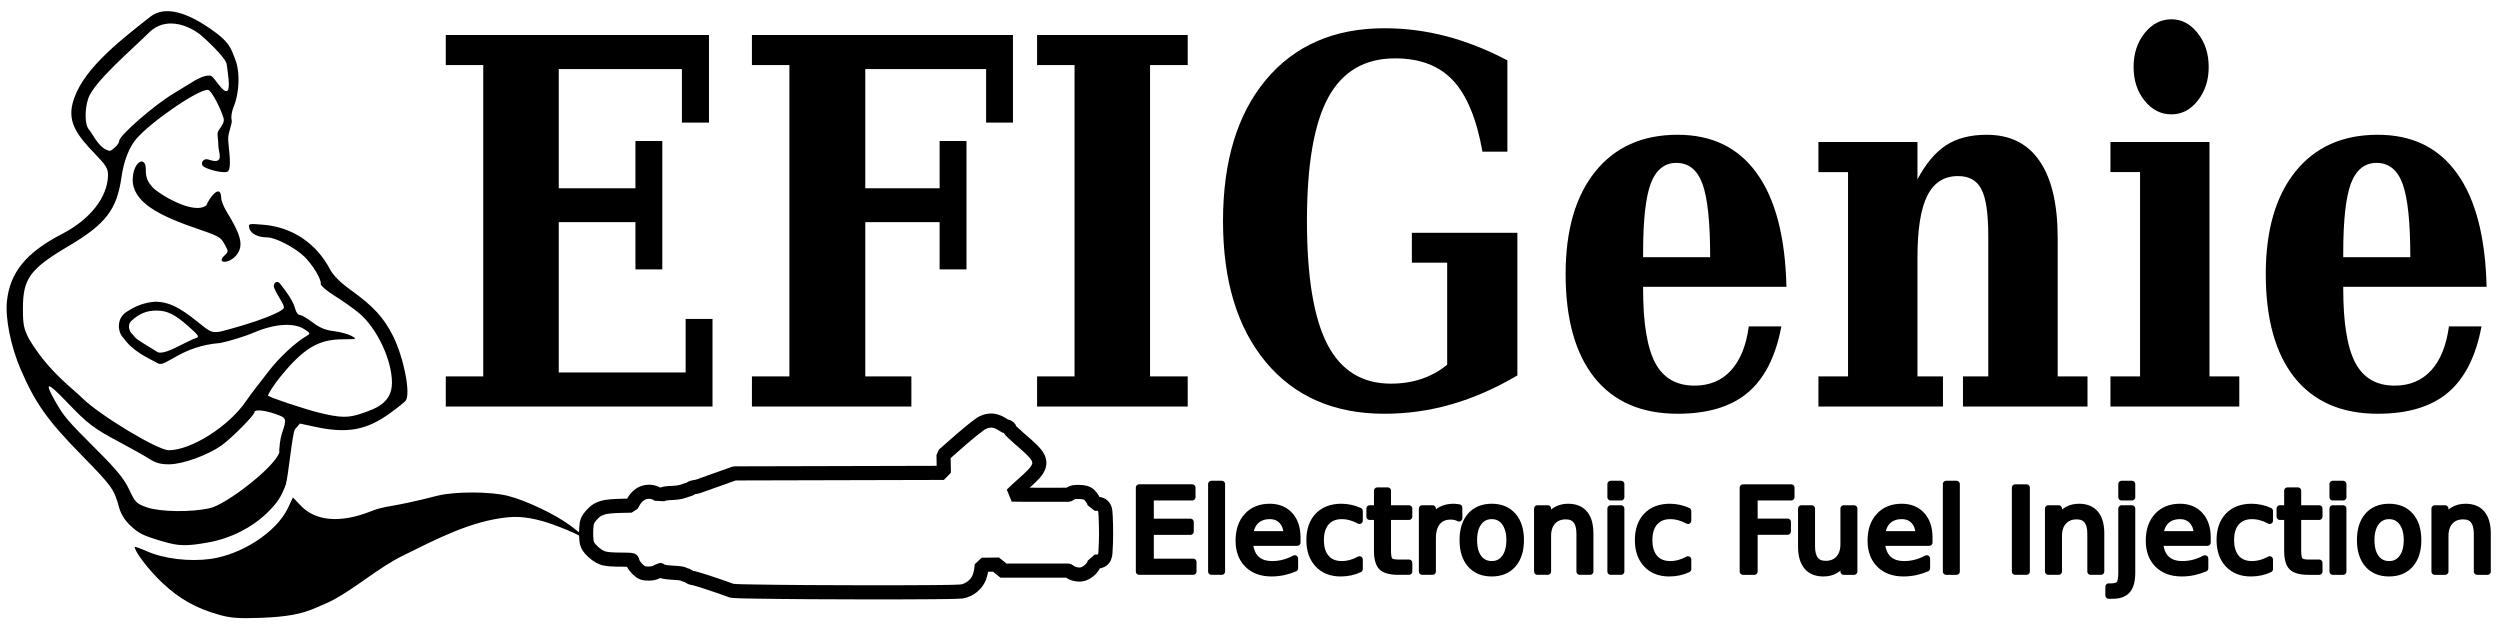
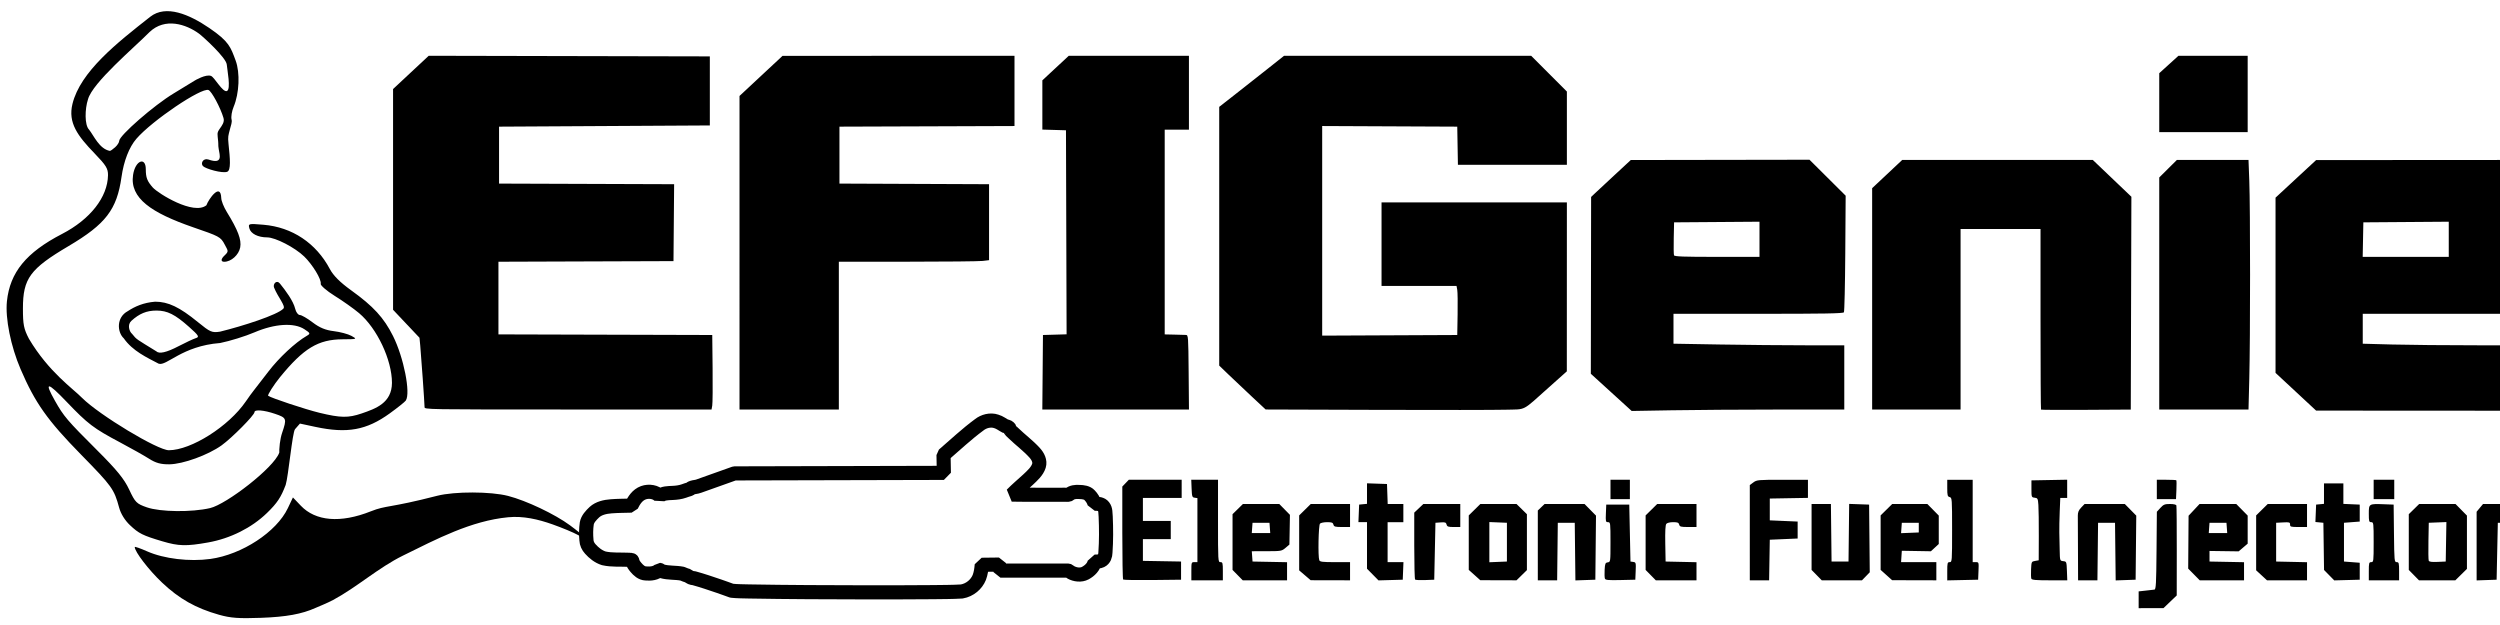
<svg xmlns="http://www.w3.org/2000/svg" version="1.1" id="svg574" width="1320" height="330" viewBox="0 0 1320 330" xml:space="preserve">
  <defs id="defs41" />
  <g id="g580">
    <g id="g3322" transform="matrix(1.065628,0,0,1.065628,-179.7186,-122.5771)">
      <path style="fill:#000000;stroke-width:1.099" d="m 277.161,419.628 c -11.52,-3.259 -19.721,-7.892 -28.227,-15.945 -6.585,-6.235 -13.525,-15.278 -13.525,-17.623 0,-0.312 2.783,0.663 6.184,2.167 8.291,3.666 20.935,5.18 31.304,3.748 15.671,-2.165 32.784,-13.385 38.374,-25.16 l 2.523,-5.313 3.933,4.122 c 7.234,7.583 19.511,8.794 34.697,2.741 7.728,-3.08 8.824,-1.497 32.918,-7.704 8.614,-2.181 26.417,-2.141 35.045,0.079 9.062,2.332 23.234,9.063 30.708,14.584 7.151,5.283 9.094,7.689 3.813,4.723 -2.039,-1.145 -7.638,-3.478 -12.442,-5.185 -7.26,-2.579 -14.598,-4.248 -21.989,-3.546 -18.407,1.748 -35.532,10.813 -52.12,18.981 -12.279,6.046 -22.614,15.517 -34.66,22.014 -2.813,1.517 -7.532,3.397 -8.74,3.939 -6.778,3.043 -14.504,4.449 -26.919,4.899 -11.114,0.403 -15.096,0.113 -20.876,-1.522 z m -28.018,-36.376 c -9.826,-2.926 -11.705,-3.862 -16.114,-8.033 -2.516,-2.379 -4.521,-5.624 -5.342,-8.64 -2.52,-9.262 -3.467,-10.579 -18.973,-26.398 -16.598,-16.932 -22.692,-25.554 -29.868,-42.261 -4.856,-11.305 -7.647,-25.186 -6.763,-33.637 1.496,-14.312 9.572,-24.171 27.314,-33.345 13.977,-7.227 22.595,-18.236 22.767,-29.081 0.052,-3.285 -0.951,-4.919 -6.615,-10.779 -8.474,-8.768 -13.283,-15.25 -10.992,-24.574 3.93,-15.998 22.046,-30.215 38.524,-43.161 7.794,-6.124 19.321,-1.217 29.304,5.588 9.831,6.701 10.551,9.47 13.027,16.115 2.238,6.007 1.796,16.234 -0.988,22.88 -0.91,2.171 -1.375,5.013 -1.034,6.316 0.351,1.343 -0.323,2.9 -0.792,4.766 -0.824,3.278 -1.113,3.62 -0.724,7.309 0.789,7.488 1.274,13.084 -0.644,13.82 -2.422,0.929 -10.805,-1.489 -12.033,-2.829 -1.278,-1.395 0.136,-4.085 2.736,-3.237 7.376,2.567 5.52,-2.284 5.108,-5.06 -0.385,-2.409 -0.104,-1.696 -0.3,-3.964 -0.321,-3.727 -0.751,-4.034 0.775,-6.212 1.164,-1.661 2.467,-3.325 1.877,-5.339 -1.492,-5.1 -5.869,-13.259 -7.434,-13.86 -3.512,-1.348 -27.941,15.155 -35.703,24.119 -3.609,4.167 -6.274,11.011 -7.411,19.028 -2.283,16.096 -7.798,23.284 -26.224,34.176 -19.11,11.297 -22.595,16.051 -22.609,30.848 -0.008,8.022 0.41,10.145 2.965,15.056 9.829,16.582 21.988,24.811 26.337,29.313 8.627,8.554 37.497,25.966 43.005,25.938 11.094,-0.057 29.66,-11.828 38.107,-24.16 1.449,-2.115 3.246,-4.587 3.994,-5.494 0.748,-0.906 3.989,-5.096 7.204,-9.311 5.245,-6.876 13.354,-14.434 18.996,-17.703 1.925,-1.115 1.849,-1.332 -1.153,-3.296 -5.124,-3.353 -14.663,-2.756 -24.726,1.547 -4.532,1.938 -12.196,4.319 -17.03,5.292 -18.997,1.459 -26.548,11.643 -30.462,10.233 -5.73,-3.024 -12.86,-6.235 -17.276,-12.564 -3.278,-3.047 -3.766,-10.383 1.983,-13.46 3.517,-2.312 7.735,-4.22 13.563,-4.687 6.48,0 12.08,2.672 21.172,10.099 6.105,4.987 6.968,5.36 10.979,4.748 11.181,-2.742 28.501,-8.292 31.405,-11.425 1.24,-1.256 -2.719,-5.639 -4.634,-10.426 -0.678,-1.694 1.219,-4.076 2.929,-1.959 2.777,3.439 6.609,8.559 7.564,12.533 0.399,1.662 1.421,3.022 2.269,3.022 0.849,0 3.704,1.65 6.345,3.666 3.439,2.625 6.415,3.857 10.481,4.338 3.123,0.37 7.057,1.42 8.741,2.333 2.99,1.621 2.884,1.662 -4.422,1.705 -12.056,0.071 -19.272,4.446 -30.971,18.778 -2.987,3.66 -6.3,8.863 -5.856,9.2 1.463,1.109 18.436,6.742 25.428,8.438 10.464,2.539 14.231,2.599 20.885,0.332 6.97,-2.4 14.946,-5.162 15.029,-15.147 0,-11.393 -7.383,-27.048 -16.303,-34.569 -2.621,-2.21 -8.06,-6.061 -12.086,-8.557 -4.026,-2.496 -7.068,-5.224 -6.912,-5.915 0.488,-2.165 -4.064,-9.584 -8.161,-13.563 -4.606,-4.473 -14.326,-9.495 -18.379,-9.495 -4.517,0 -8.124,-1.827 -8.814,-4.465 -0.624,-2.385 -0.477,-2.422 6.972,-1.798 14.237,1.194 26.091,9.097 32.903,21.938 1.728,3.258 5.09,6.618 10.543,10.54 11.045,7.944 16.214,13.581 20.75,22.63 5.308,10.589 8.822,28.335 6.338,32.005 -0.444,0.656 -4.02,3.516 -7.947,6.356 -11.512,8.325 -21.087,10.067 -36.81,6.695 l -7.691,-1.649 -2.429,2.778 c -1.336,1.528 -3.277,23.337 -4.66,27.712 -2.404,5.388 -2.524,-4.255 -3.135,-14.915 -0.192,-3.35 0.4,-8.054 1.372,-10.908 2.429,-7.128 2.287,-7.519 -3.43,-9.467 -5.572,-1.898 -10.242,-2.286 -10.242,-0.851 0,1.481 -11.182,12.77 -16.274,16.43 -6.685,4.805 -19.158,9.335 -25.904,9.408 -4.209,0.046 -6.717,-0.64 -10.011,-2.739 -2.417,-1.54 -8.845,-5.162 -14.283,-8.049 -13.296,-7.057 -16.077,-9.167 -26.64,-20.211 -9.568,-10.004 -11.207,-10.143 -5.759,-0.49 4.376,7.753 6.01,9.671 20.9,24.523 9.794,9.769 13.404,14.198 15.889,19.496 2.985,6.365 3.611,6.994 8.752,8.79 6.633,2.317 22.271,2.5 31.357,0.367 8.071,-1.895 31.547,-19.92 34.225,-27.404 1.382,-5.446 4.434,8.95 3.128,16.113 -2.235,5.868 -4.042,8.747 -9.238,13.768 -7.541,7.279 -17.998,12.573 -29.138,14.56 -10.772,1.922 -14.585,1.828 -22.6,-0.559 z m 8.044,-96.722 c 3.432,-1.789 7.229,-3.563 8.437,-3.942 1.947,-0.611 1.572,-1.247 -3.296,-5.581 -6.944,-6.183 -10.767,-8.1 -16.155,-8.1 -4.905,0 -8.51,1.528 -12.419,5.085 -2.13,1.937 -1.049,5.3 0.331,6.445 2.342,2.965 2.13,2.528 11.945,8.613 1.47,1.47 5.054,0.661 11.157,-2.52 z m -31.478,-98.55 c 1.105,-1 2.009,-2.418 2.009,-3.15 0,-2.621 17.256,-17.665 26.94,-23.486 5.427,-3.262 10.057,-6.089 10.29,-6.282 0.232,-0.193 5.848,-3.47 8.323,-2.386 1.71,0.749 5.735,8.243 7.793,7.459 2.129,-0.811 0.131,-10.714 -0.051,-13.111 -0.257,-3.395 -11.818,-13.906 -13.772,-15.334 -6.384,-4.668 -16.819,-8.111 -24.511,-0.762 -7.497,7.597 -28.222,25.028 -30.475,33.296 -1.573,4.766 -1.746,12.765 0.524,15.035 2.353,2.961 5.083,9.566 10.311,10.539 0.335,0 1.514,-0.818 2.619,-1.818 z m 54.235,53.595 c 2.258,-2.104 1.624,-2.324 0.065,-5.34 -2.036,-3.936 -2.864,-4.167 -15.713,-8.613 -20.561,-7.116 -31.456,-14.388 -29.712,-25.919 1.105,-7.308 6.282,-9.07 6.302,-2.878 0.014,4.23 0.651,5.903 3.476,9.121 2.757,3.019 20.219,13.877 26.56,8.79 1.085,-3.066 7.061,-11.462 7.356,-3.589 0.01,1.36 1.238,4.45 2.729,6.867 5.545,8.991 7.372,13.811 6.664,17.585 -0.701,3.736 -4.48,7.136 -7.931,7.136 -1.625,0 -1.862,-1.234 0.204,-3.16 z" id="path1154" clip-path="url(#clipPath3290)" />
      <path id="path3318" style="fill:none;stroke:#000000;stroke-width:7;stroke-linecap:butt;stroke-linejoin:bevel;stroke-dasharray:none;stroke-opacity:1" d="m 598.208,408.525 c -19.481,-0.046 -38.964,-0.087 -58.442,-0.441 -2.851,-0.092 -5.723,-0.044 -8.555,-0.361 -2.072,-0.713 -4.112,-1.528 -6.203,-2.215 -4.145,-1.401 -8.286,-2.831 -12.529,-3.994 -1.058,-0.051 -2.12,-0.44 -2.751,-1.177 -1.083,-0.207 -2.072,-0.669 -3.058,-1.067 -3.319,-0.642 -6.831,-0.268 -10.079,-1.214 -0.48,-0.074 -0.858,-0.665 -1.169,-0.695 -1.621,1.742 -4.406,2.029 -6.809,1.799 -2.13,-0.1 -3.649,-1.567 -4.833,-2.961 -0.845,-0.979 -1.622,-2.06 -1.823,-3.288 -0.135,-0.632 -1.013,-0.403 -1.533,-0.515 -4.2,-0.207 -8.494,0.198 -12.609,-0.726 -2.727,-0.866 -4.929,-2.682 -6.688,-4.649 -1.121,-1.235 -1.831,-2.739 -1.9,-4.32 -0.253,-2.765 -0.242,-5.563 0.161,-8.316 0.392,-2.206 2.101,-4.002 3.779,-5.596 2.151,-1.964 5.305,-2.678 8.312,-2.893 3.332,-0.266 6.682,-0.245 10.024,-0.35 1.24,-2.531 2.888,-5.255 5.954,-6.379 2.71,-0.977 6.207,-0.444 8.048,1.639 1.628,-1.478 4.176,-1.419 6.351,-1.538 1.937,-0.078 3.895,-0.325 5.703,-0.96 0.732,-0.279 1.757,-0.629 2.637,-0.861 0.553,-0.089 0.768,-0.682 1.351,-0.79 1.066,-0.36 2.255,-0.335 3.311,-0.754 5.906,-2.105 11.806,-4.224 17.719,-6.315 34.58,-0.089 69.159,-0.175 103.739,-0.262 -0.055,-2.963 -0.108,-5.926 -0.163,-8.889 5.848,-5.033 11.428,-10.323 17.718,-14.948 2.21,-1.746 5.494,-2.657 8.364,-1.688 1.788,0.504 3.157,1.668 4.749,2.478 0.798,-0.022 1.514,0.432 1.919,0.996 0.138,1.013 1.173,1.62 1.86,2.368 3.426,3.324 7.378,6.227 10.553,9.746 1.612,1.783 2.821,4.121 2.108,6.419 -0.858,2.759 -3.259,4.85 -5.415,6.896 -2.677,2.454 -5.483,4.806 -8.008,7.383 8.781,0.162 17.566,0.056 26.349,0.087 0.657,-0.067 1.443,0.138 2.014,-0.108 1.303,-1.204 3.298,-1.419 5.097,-1.274 1.827,0.042 3.877,0.287 5.086,1.626 1.155,1.208 2.057,2.637 2.421,4.186 1.588,-0.043 3.469,0.109 4.429,1.377 1.156,1.46 0.921,3.32 1.103,5 0.263,5.953 0.292,11.923 -0.134,17.871 -0.046,1.489 -0.502,3.219 -2.125,3.987 -0.976,0.471 -2.128,0.465 -3.213,0.472 -0.305,2.413 -2.316,4.436 -4.611,5.681 -2.184,1.177 -5.052,0.794 -7.139,-0.359 -0.49,-0.232 -0.861,-0.69 -1.327,-0.892 -11.207,0 -22.413,0 -33.62,0 -0.228,-0.991 -0.456,-1.981 -0.682,-2.972 -2.851,0.034 -5.701,0.067 -8.552,0.101 -0.168,2.113 -0.459,4.251 -1.22,6.27 -1.349,3.359 -4.623,6.269 -8.706,6.956 -4.792,0.299 -9.603,0.256 -14.404,0.331 -10.853,0.098 -21.707,0.101 -32.56,0.096 z" />
-       <g aria-label="EFIGenie" transform="scale(0.8877044,1.126501)" id="text13163" style="font-weight:bold;font-size:224.187px;font-family:'DejaVu Serif';-inkscape-font-specification:'DejaVu Serif Bold';stroke:#000000;stroke-width:0;stroke-linejoin:round">
-         <path d="m 438.806,280.925 v -13.245 h 20.908 V 130.737 H 438.806 V 117.491 h 146.904 v 38.532 h -15.106 v -23.535 h -68.745 v 52.434 h 42.801 v -20.799 h 14.997 v 56.485 h -14.997 v -20.799 h -42.801 v 66.118 h 70.825 v -23.535 h 14.997 v 38.532 z" id="path20503" />
-         <path d="m 609.683,280.925 v -13.245 h 20.908 V 130.737 H 609.683 V 117.491 h 145.7 v 38.532 h -14.997 v -23.535 h -67.431 v 52.434 h 41.488 v -20.799 h 14.997 v 56.485 h -14.997 v -20.799 h -41.488 v 67.869 h 25.725 v 13.245 z" id="path20505" />
-         <path d="m 768.847,280.925 v -13.245 h 20.908 V 130.737 H 768.847 V 117.491 h 84.07 v 13.245 h -21.018 v 136.942 h 21.018 v 13.245 z" id="path20507" />
-         <path d="m 1017.445,168.831 q -4.926,-21.674 -16.42,-31.307 -11.494,-9.742 -32.402,-9.742 -25.396,0 -37.328,17.296 -11.822,17.186 -11.822,54.295 0,36.781 11.384,54.186 11.384,17.296 35.467,17.296 9.195,0 17.077,-2.08 7.882,-2.08 14.34,-6.24 v -44.881 h -19.704 v -13.136 h 58.893 v 62.724 q -18.39,8.538 -36.781,12.698 -18.281,4.16 -37.437,4.16 -42.035,0 -66.118,-22.66 -23.973,-22.66 -23.973,-62.067 0,-39.517 23.973,-62.177 24.083,-22.66 66.118,-22.66 17.515,0 34.482,3.503 16.967,3.503 34.153,10.618 V 168.831 Z" id="path20509" />
-         <path d="m 1144.535,215.245 q 0,-22.988 -4.269,-32.183 -4.269,-9.305 -14.559,-9.305 -9.961,0 -14.34,9.086 -4.269,9.086 -4.269,30.432 v 1.97 z m 42.582,13.026 h -80.02 v 0.876 q 0,22.55 6.787,32.621 6.787,9.961 21.893,9.961 12.589,0 20.361,-6.677 7.772,-6.677 9.961,-19.376 h 18.172 q -4.707,19.813 -18.719,29.118 -14.012,9.305 -39.189,9.305 -30.213,0 -46.414,-15.873 -16.092,-15.982 -16.092,-45.538 0,-28.899 16.529,-45.1 16.529,-16.201 45.976,-16.201 28.899,0 44.334,17.077 15.435,16.967 16.42,49.807 z" id="path20511" />
-         <path d="m 1204.96,280.925 v -13.245 h 16.529 v -89.872 h -16.529 v -13.245 h 55.281 v 16.42 q 7.006,-10.399 15.982,-14.997 8.976,-4.598 22.66,-4.598 19.594,0 29.556,11.603 10.071,11.494 10.071,33.935 v 60.754 h 16.639 v 13.245 h -69.511 v -13.245 h 14.121 v -61.848 q 0,-14.778 -3.831,-20.47 -3.722,-5.802 -13.027,-5.802 -11.713,0 -17.186,8.648 -5.473,8.538 -5.473,27.257 v 52.215 h 14.231 v 13.245 z" id="path20513" />
-         <path d="m 1380.873,131.612 q 0,-8.867 6.13,-14.887 6.13,-6.13 14.997,-6.13 8.648,0 14.668,6.13 6.13,6.021 6.13,14.887 0,8.648 -6.13,14.778 -6.021,6.021 -14.668,6.021 -8.867,0 -14.997,-6.021 -6.13,-6.021 -6.13,-14.778 z m 42.363,136.067 h 16.639 v 13.245 h -71.919 v -13.245 h 16.529 v -89.872 h -16.529 v -13.245 h 55.281 z" id="path20515" />
-         <path d="m 1535.33,215.245 q 0,-22.988 -4.269,-32.183 -4.269,-9.305 -14.559,-9.305 -9.961,0 -14.34,9.086 -4.269,9.086 -4.269,30.432 v 1.97 z m 42.582,13.026 h -80.02 v 0.876 q 0,22.55 6.787,32.621 6.787,9.961 21.893,9.961 12.589,0 20.361,-6.677 7.772,-6.677 9.961,-19.376 h 18.171 q -4.707,19.813 -18.719,29.118 -14.012,9.305 -39.189,9.305 -30.213,0 -46.414,-15.873 -16.091,-15.982 -16.091,-45.538 0,-28.899 16.529,-45.1 16.529,-16.201 45.976,-16.201 28.899,0 44.334,17.077 15.435,16.967 16.42,49.807 z" id="path20517" />
-       </g>
+       <g aria-label="EFIGenie" transform="scale(0.8877044,1.126501)" id="text13163" style="font-weight:bold;font-size:224.187px;font-family:'DejaVu Serif';-inkscape-font-specification:'DejaVu Serif Bold';stroke:#000000;stroke-width:0;stroke-linejoin:round" />
    </g>
-     <path stroke="#000000" stroke-linejoin="round" stroke-width="3.505" d="m 601.471,257.462 h 28.009 v 5.044 h -22.016 v 13.113 h 21.095 v 5.044 h -21.095 v 16.052 h 22.549 v 5.043 h -28.543 z m 38.155,-1.869 h 5.46 v 46.166 h -5.46 z m 45.306,28.186 v 2.67 h -25.1 q 0.356,5.638 3.381,8.606 3.056,2.936 8.486,2.936 3.145,0 6.082,-0.772 2.967,-0.772 5.874,-2.314 v 5.162 q -2.938,1.246 -6.023,1.898 -3.086,0.653 -6.26,0.653 -7.951,0 -12.61,-4.628 -4.628,-4.628 -4.628,-12.521 0,-8.158 4.391,-12.935 4.421,-4.806 11.898,-4.806 6.705,0 10.593,4.332 3.916,4.302 3.916,11.719 z m -5.46,-1.602 q -0.059,-4.481 -2.522,-7.15 -2.433,-2.671 -6.468,-2.671 -4.57,0 -7.329,2.582 -2.728,2.581 -3.144,7.269 z m 38.333,-12.372 v 5.103 q -2.315,-1.276 -4.659,-1.899 -2.314,-0.652 -4.688,-0.652 -5.311,0 -8.247,3.383 -2.938,3.352 -2.938,9.435 0,6.082 2.938,9.464 2.936,3.353 8.247,3.353 2.374,0 4.688,-0.623 2.344,-0.653 4.659,-1.928 v 5.043 q -2.285,1.069 -4.748,1.603 -2.433,0.534 -5.191,0.534 -7.507,0 -11.927,-4.718 -4.421,-4.716 -4.421,-12.727 0,-8.129 4.45,-12.788 4.48,-4.658 12.254,-4.658 2.522,0 4.925,0.534 2.404,0.503 4.659,1.543 z m 14.893,-10.711 v 9.435 h 11.245 v 4.243 h -11.245 v 18.039 q 0,4.064 1.098,5.222 1.128,1.157 4.539,1.157 h 5.608 v 4.569 h -5.608 q -6.32,0 -8.723,-2.344 -2.404,-2.373 -2.404,-8.603 v -18.039 h -4.004 v -4.243 h 4.004 v -9.435 z m 37.68,14.538 q -0.919,-0.535 -2.017,-0.773 -1.068,-0.266 -2.373,-0.266 -4.628,0 -7.121,3.025 -2.462,2.997 -2.462,8.634 v 17.505 h -5.489 v -33.228 h 5.489 v 5.161 q 1.721,-3.025 4.481,-4.48 2.758,-1.483 6.704,-1.483 0.564,0 1.247,0.089 0.683,0.059 1.513,0.207 z m 17.267,-1.276 q -4.391,0 -6.943,3.442 -2.55,3.412 -2.55,9.375 0,5.963 2.521,9.405 2.552,3.412 6.972,3.412 4.361,0 6.914,-3.442 2.551,-3.441 2.551,-9.375 0,-5.905 -2.552,-9.346 -2.551,-3.472 -6.913,-3.472 z m 0,-4.628 q 7.121,0 11.186,4.628 4.064,4.628 4.064,12.817 0,8.158 -4.064,12.817 -4.065,4.628 -11.186,4.628 -7.15,0 -11.214,-4.628 -4.035,-4.659 -4.035,-12.817 0,-8.189 4.035,-12.817 4.064,-4.628 11.214,-4.628 z m 51.922,13.974 v 20.056 h -5.46 v -19.878 q 0,-4.717 -1.838,-7.06 -1.841,-2.345 -5.519,-2.345 -4.421,0 -6.972,2.819 -2.551,2.819 -2.552,7.684 v 18.78 h -5.488 v -33.228 h 5.489 v 5.161 q 1.958,-2.997 4.598,-4.48 2.671,-1.483 6.142,-1.483 5.725,0 8.664,3.559 2.936,3.531 2.936,10.415 z m 10.889,-13.173 h 5.458 v 33.23 h -5.458 z m 0,-12.935 h 5.458 v 6.913 h -5.458 z m 40.794,14.212 v 5.103 q -2.314,-1.276 -4.658,-1.899 -2.314,-0.652 -4.688,-0.652 -5.311,0 -8.247,3.383 -2.938,3.352 -2.938,9.435 0,6.082 2.938,9.464 2.936,3.353 8.247,3.353 2.374,0 4.688,-0.623 2.344,-0.653 4.659,-1.928 v 5.043 q -2.285,1.069 -4.748,1.603 -2.433,0.534 -5.191,0.534 -7.507,0 -11.927,-4.718 -4.421,-4.716 -4.421,-12.727 0,-8.129 4.45,-12.788 4.48,-4.658 12.254,-4.658 2.522,0 4.925,0.534 2.404,0.503 4.659,1.543 z m 29.047,-12.343 h 25.456 v 5.044 h -19.464 v 13.055 h 17.565 v 5.044 h -17.565 v 21.154 h -5.991 z m 30.826,31.183 v -20.115 h 5.46 v 19.907 q 0,4.718 1.838,7.092 1.841,2.344 5.519,2.344 4.421,0 6.972,-2.819 2.582,-2.818 2.582,-7.684 v -18.839 h 5.458 v 33.228 h -5.458 v -5.103 q -1.988,3.025 -4.628,4.509 -2.611,1.454 -6.082,1.454 -5.725,0 -8.693,-3.559 -2.967,-3.562 -2.967,-10.415 z m 13.737,-20.917 z m 53.76,16.051 v 2.67 h -25.1 q 0.356,5.638 3.384,8.606 3.056,2.936 8.484,2.936 3.146,0 6.082,-0.772 2.967,-0.772 5.875,-2.314 v 5.162 q -2.939,1.246 -6.023,1.898 -3.086,0.653 -6.26,0.653 -7.951,0 -12.61,-4.628 -4.628,-4.628 -4.628,-12.521 0,-8.158 4.391,-12.935 4.421,-4.806 11.898,-4.806 6.705,0 10.591,4.332 3.916,4.302 3.916,11.719 z m -5.46,-1.602 q -0.058,-4.481 -2.521,-7.15 -2.433,-2.671 -6.469,-2.671 -4.569,0 -7.328,2.582 -2.728,2.581 -3.145,7.269 z m 14.42,-26.584 h 5.46 v 46.166 h -5.46 z m 36.434,1.869 h 5.992 v 44.296 h -5.992 z m 45.304,24.24 v 20.056 h -5.458 v -19.878 q 0,-4.717 -1.839,-7.06 -1.841,-2.345 -5.519,-2.345 -4.42,0 -6.972,2.819 -2.551,2.818 -2.551,7.684 v 18.78 h -5.489 v -33.228 h 5.489 v 5.161 q 1.959,-2.997 4.599,-4.48 2.67,-1.483 6.141,-1.483 5.725,0 8.664,3.559 2.936,3.531 2.936,10.415 z m 10.889,-13.173 h 5.46 v 33.823 q 0,6.349 -2.433,9.197 -2.404,2.849 -7.774,2.849 h -2.076 v -4.628 h 1.454 q 3.114,0 4.242,-1.454 1.127,-1.424 1.127,-5.963 z m 0,-12.935 h 5.46 v 6.913 h -5.46 z m 45.306,28.186 v 2.67 h -25.1 q 0.356,5.638 3.383,8.606 3.056,2.936 8.485,2.936 3.145,0 6.082,-0.772 2.967,-0.772 5.874,-2.314 v 5.162 q -2.938,1.246 -6.023,1.898 -3.085,0.653 -6.261,0.653 -7.951,0 -12.61,-4.628 -4.628,-4.628 -4.628,-12.521 0,-8.158 4.391,-12.935 4.421,-4.806 11.898,-4.806 6.705,0 10.592,4.332 3.917,4.302 3.917,11.719 z m -5.46,-1.602 q -0.059,-4.481 -2.522,-7.15 -2.433,-2.671 -6.468,-2.671 -4.569,0 -7.33,2.582 -2.728,2.581 -3.144,7.269 z m 38.333,-12.372 v 5.103 q -2.315,-1.276 -4.659,-1.899 -2.313,-0.652 -4.688,-0.652 -5.31,0 -8.247,3.383 -2.938,3.352 -2.938,9.435 0,6.082 2.938,9.464 2.938,3.353 8.247,3.353 2.375,0 4.688,-0.623 2.344,-0.653 4.659,-1.928 v 5.043 q -2.285,1.069 -4.748,1.603 -2.433,0.534 -5.191,0.534 -7.506,0 -11.927,-4.718 -4.421,-4.716 -4.421,-12.727 0,-8.129 4.45,-12.788 4.481,-4.658 12.254,-4.658 2.522,0 4.925,0.534 2.404,0.503 4.659,1.543 z m 14.893,-10.711 v 9.435 h 11.245 v 4.243 h -11.245 v 18.039 q 0,4.064 1.098,5.222 1.128,1.157 4.539,1.157 h 5.608 v 4.569 h -5.608 q -6.319,0 -8.723,-2.344 -2.403,-2.373 -2.403,-8.603 v -18.039 h -4.007 v -4.243 h 4.005 v -9.435 z m 18.425,9.435 h 5.458 v 33.23 h -5.458 z m 0,-12.935 h 5.458 v 6.913 h -5.458 z m 29.758,16.763 q -4.391,0 -6.943,3.442 -2.551,3.412 -2.551,9.375 0,5.963 2.522,9.405 2.552,3.412 6.972,3.412 4.361,0 6.913,-3.442 2.552,-3.441 2.552,-9.375 0,-5.905 -2.552,-9.346 -2.551,-3.472 -6.913,-3.472 z m 0,-4.628 q 7.121,0 11.185,4.628 4.064,4.628 4.065,12.817 0,8.158 -4.065,12.817 -4.064,4.628 -11.185,4.628 -7.15,0 -11.215,-4.628 -4.035,-4.659 -4.035,-12.817 0,-8.189 4.035,-12.817 4.065,-4.628 11.215,-4.628 z m 51.921,13.974 v 20.056 h -5.458 v -19.878 q 0,-4.717 -1.839,-7.06 -1.839,-2.345 -5.519,-2.345 -4.42,0 -6.972,2.819 -2.551,2.818 -2.551,7.684 v 18.78 h -5.489 v -33.228 h 5.489 v 5.161 q 1.959,-2.997 4.599,-4.48 2.67,-1.483 6.141,-1.483 5.727,0 8.664,3.559 2.937,3.531 2.937,10.415 z" aria-label="Electronic Fuel Injection" font-family="'DejaVu Sans'" font-size="51.897px" style="-inkscape-font-specification:'DejaVu Sans'" id="path6728" />
+     <path style="fill:#000000;stroke-width:0.64" d="m 1129.207,316.683 v -4.431 l 3.678,-0.405 c 2.023,-0.223 4.11,-0.463 4.637,-0.534 0.826,-0.111 0.983,-2.975 1.128,-20.615 l 0.169,-20.486 1.874,-2.052 c 1.626,-1.781 2.293,-2.052 5.04,-2.052 1.983,0 3.252,0.299 3.397,0.8 0.127,0.44 0.22,11.305 0.207,24.145 l -0.024,23.346 -3.497,3.344 -3.497,3.344 -6.556,0.014 -6.556,0.014 z M 593.016,305.988 c -0.241,-0.241 -0.438,-11.383 -0.438,-24.761 V 256.904 l 1.719,-1.794 1.719,-1.794 h 13.952 13.952 v 4.797 4.797 h -10.234 -10.234 v 6.076 6.076 h 7.355 7.355 v 4.797 4.797 h -7.355 -7.355 v 5.74 5.74 l 10.074,0.176 10.074,0.176 v 4.797 4.797 l -15.073,0.171 c -8.29,0.094 -15.27,-0.026 -15.51,-0.267 z m 36.02,-4.382 c 0,-4.69 0.036,-4.797 1.599,-4.797 h 1.599 v -16.905 -16.905 l -1.439,-0.204 c -1.321,-0.188 -1.455,-0.586 -1.627,-4.842 l -0.188,-4.637 h 7.064 7.064 v 21.747 c 0,21.32 0.025,21.747 1.279,21.747 1.165,0 1.279,0.426 1.279,4.797 v 4.797 h -8.315 -8.315 z m 24.438,2.055 -2.692,-2.743 v -14.713 -14.713 l 2.743,-2.692 2.742,-2.692 h 9.597 9.597 l 2.812,2.865 2.812,2.865 -0.139,7.849 -0.139,7.849 -2.059,1.742 c -1.995,1.687 -2.305,1.742 -9.931,1.759 l -7.872,0.017 0.197,2.718 0.197,2.718 9.114,0.177 9.114,0.177 v 4.779 4.779 h -11.7 -11.7 z m 17.013,-24.92 -0.197,-2.718 h -4.477 -4.477 l -0.197,2.718 -0.197,2.718 h 4.871 4.871 z m 18.512,25.016 -3.038,-2.603 v -14.509 -14.509 l 3.06,-3.014 3.06,-3.014 h 10.372 10.372 v 6.076 6.076 h -4.217 c -3.679,0 -4.26,-0.163 -4.552,-1.279 -0.274,-1.05 -0.872,-1.279 -3.33,-1.279 -1.648,0 -3.341,0.345 -3.763,0.768 -0.808,0.808 -1.133,17.363 -0.379,19.328 0.325,0.847 1.677,1.012 8.315,1.012 h 7.927 v 4.797 4.797 l -10.394,-0.022 -10.394,-0.022 -3.038,-2.603 z m 35.814,-0.392 -3.034,-3.081 V 287.993 275.702 h -2.267 -2.267 l 0.188,-4.637 0.188,-4.637 2.079,-0.2 2.079,-0.2 v -5.422 -5.422 l 5.277,0.186 5.277,0.186 0.186,5.277 0.186,5.277 h 4.132 4.132 v 4.797 4.797 h -4.157 -4.157 v 10.553 10.553 h 4.185 4.185 l -0.188,4.637 -0.188,4.637 -6.4,0.181 -6.4,0.181 z m 22.361,2.638 c -0.248,-0.248 -0.451,-8.3 -0.451,-17.893 v -17.442 l 2.399,-2.273 2.399,-2.273 9.754,-0.005 9.754,-0.005 v 6.076 6.076 h -3.443 c -2.939,0 -3.494,-0.193 -3.788,-1.318 -0.292,-1.118 -0.766,-1.288 -3.113,-1.119 l -2.768,0.2 -0.32,15.031 -0.32,15.031 -4.826,0.184 c -2.654,0.101 -5.029,-0.018 -5.277,-0.267 z m 31.369,-2.38 -3.038,-2.724 v -14.381 -14.381 l 3.06,-3.014 3.06,-3.014 h 9.548 9.548 l 2.743,2.692 2.743,2.692 v 14.764 14.764 l -2.743,2.692 -2.743,2.692 -9.57,-0.029 -9.57,-0.029 z m 17.109,-17.366 v -10.234 l -4.637,-0.188 -4.637,-0.188 v 10.61 10.61 l 4.637,-0.188 4.637,-0.188 z m 16.31,1.719 v -18.429 l 1.794,-1.719 1.794,-1.719 h 10.543 10.543 l 3.025,3.071 3.025,3.071 -0.171,16.917 -0.171,16.917 -5.265,0.186 -5.265,0.186 -0.172,-15.216 -0.172,-15.216 h -4.477 -4.477 l -0.171,15.191 -0.171,15.191 h -5.105 -5.105 z m 35.432,17.528 c -0.198,-0.517 -0.265,-2.613 -0.147,-4.657 0.189,-3.291 0.378,-3.74 1.652,-3.921 1.426,-0.202 1.439,-0.302 1.439,-10.713 0,-10.158 -0.043,-10.509 -1.307,-10.509 -1.214,0 -1.294,-0.332 -1.119,-4.637 l 0.188,-4.637 h 6.076 6.076 l 0.32,15.031 0.32,15.031 1.466,0.208 c 1.394,0.198 1.457,0.435 1.279,4.797 l -0.187,4.589 -7.848,0.18 c -6.431,0.147 -7.913,0.011 -8.208,-0.761 z m 24.184,-1.842 -2.692,-2.743 v -14.391 -14.391 l 3.06,-3.014 3.06,-3.014 h 10.372 10.372 v 6.076 6.076 h -4.403 c -3.865,0 -4.443,-0.156 -4.737,-1.279 -0.272,-1.039 -0.872,-1.279 -3.194,-1.279 -1.657,0 -3.169,0.373 -3.595,0.886 -0.5,0.603 -0.679,3.927 -0.558,10.394 l 0.177,9.507 8.155,0.179 8.155,0.179 v 4.778 4.778 h -10.74 -10.74 z m 52.314,-22.402 v -25.144 l 1.893,-1.399 c 1.806,-1.335 2.511,-1.399 15.351,-1.399 h 13.458 v 4.781 4.781 l -10.074,0.176 -10.074,0.176 v 5.756 5.756 l 7.355,0.32 7.355,0.32 v 4.477 4.477 l -7.355,0.32 -7.355,0.32 -0.175,10.713 -0.175,10.713 h -5.101 -5.101 z m 35.311,22.402 -2.692,-2.743 v -17.405 -17.405 h 5.105 5.105 l 0.171,15.191 0.171,15.191 h 4.477 4.477 l 0.172,-15.216 0.172,-15.216 5.265,0.186 5.265,0.186 0.17,17.868 0.17,17.868 -2.055,2.12 -2.055,2.12 h -10.615 -10.615 z m 36.804,-0.039 -3.038,-2.724 V 286.517 272.137 l 3.06,-3.014 3.06,-3.014 h 9.276 9.276 l 3.014,3.06 3.014,3.06 v 7.502 7.502 l -2.079,1.92 -2.079,1.92 -7.675,-0.133 -7.675,-0.133 -0.195,3.001 -0.195,3.001 h 9.309 9.309 v 4.797 4.797 l -11.673,-0.029 -11.673,-0.029 -3.038,-2.724 z m 17.109,-25.041 v -2.558 h -4.477 -4.477 l -0.198,2.747 -0.198,2.747 4.675,-0.189 4.675,-0.189 z m 15.031,23.045 c 0,-4.39 0.113,-4.816 1.279,-4.816 1.247,0 1.279,-0.426 1.279,-17.009 0,-16.472 -0.04,-17.02 -1.279,-17.344 -1.123,-0.294 -1.279,-0.872 -1.279,-4.737 v -4.403 h 6.716 6.716 v 21.747 21.747 h 1.627 c 1.611,0 1.625,0.047 1.439,4.637 l -0.188,4.637 -8.155,0.179 -8.155,0.179 z m 44.4,3.911 c -0.183,-0.477 -0.246,-2.706 -0.14,-4.953 0.188,-3.985 0.24,-4.094 2.112,-4.417 l 1.919,-0.331 0.048,-12.785 c 0.026,-7.032 -0.071,-14.423 -0.217,-16.426 -0.246,-3.388 -0.383,-3.654 -1.967,-3.838 -1.662,-0.192 -1.702,-0.302 -1.702,-4.674 v -4.477 l 9.434,-0.177 9.434,-0.177 v 4.814 4.814 h -1.821 -1.821 l -0.294,7.196 c -0.162,3.958 -0.256,8.922 -0.21,11.033 0.046,2.111 0.135,6.337 0.197,9.392 0.112,5.552 0.113,5.554 1.871,5.756 1.731,0.199 1.762,0.28 1.946,5.159 l 0.187,4.957 h -9.321 c -7.253,0 -9.395,-0.192 -9.654,-0.867 z m 24.621,-14.963 c -0.032,-8.707 -0.066,-16.929 -0.078,-18.272 -0.016,-1.823 0.434,-2.917 1.776,-4.317 l 1.797,-1.876 h 10.618 10.618 l 3.025,3.071 3.025,3.071 -0.171,16.917 -0.171,16.917 -5.265,0.186 -5.265,0.186 -0.172,-15.216 -0.172,-15.216 h -4.477 -4.477 l -0.172,15.191 -0.171,15.191 h -5.105 -5.105 l -0.057,-15.83 z m 61.244,12.739 -3.045,-3.092 0.1,-13.959 0.1,-13.959 2.897,-3.097 2.897,-3.097 h 9.691 9.691 l 3.014,3.06 3.014,3.06 v 7.412 7.412 l -2.378,2.031 -2.378,2.031 -7.696,-0.106 -7.696,-0.106 v 2.793 2.793 l 9.114,0.177 9.114,0.177 v 4.779 4.779 h -11.697 -11.697 z m 17.361,-24.571 -0.197,-2.718 h -4.477 -4.477 l -0.197,2.718 -0.197,2.718 h 4.871 4.871 z m 18.338,25.023 -2.864,-2.64 v -14.494 -14.494 l 3.06,-3.014 3.06,-3.014 h 10.372 10.372 v 6.076 6.076 h -4.477 c -4.087,0 -4.477,-0.114 -4.477,-1.311 0,-1.192 -0.334,-1.294 -3.678,-1.119 l -3.678,0.192 v 10.234 10.234 l 8.155,0.179 8.155,0.179 v 4.778 4.778 h -10.568 -10.568 z m 35.68,-0.068 -2.697,-2.748 -0.174,-12.463 -0.174,-12.463 -2.106,-0.202 -2.106,-0.202 0.187,-4.595 0.187,-4.595 2.079,-0.2 2.079,-0.2 v -5.396 -5.396 h 5.117 5.117 v 5.407 5.407 l 4.317,0.189 4.317,0.189 v 4.477 4.477 l -4.157,0.32 -4.157,0.32 v 10.234 10.234 l 4.157,0.32 4.157,0.32 v 4.477 4.477 l -6.723,0.18 -6.723,0.18 z m 20.94,-2.089 c 0,-4.371 0.114,-4.797 1.279,-4.797 1.228,0 1.279,-0.426 1.279,-10.553 0,-10.127 -0.052,-10.553 -1.279,-10.553 -1.157,0 -1.279,-0.426 -1.279,-4.465 0,-5.286 0.015,-5.295 7.997,-4.999 l 5.114,0.19 0.172,15.191 c 0.165,14.66 0.216,15.191 1.439,15.191 1.151,0 1.268,0.441 1.268,4.797 v 4.797 h -7.995 -7.995 z m 23.799,2.054 -2.692,-2.743 v -14.713 -14.713 l 2.743,-2.692 2.743,-2.692 h 9.594 9.594 l 3.014,3.06 3.014,3.06 v 14.073 14.073 l -3.06,3.014 -3.06,3.014 h -9.599 -9.599 z m 16.992,-17.593 0.176,-10.422 -4.653,0.188 -4.653,0.188 -0.178,9.566 c -0.098,5.261 -0.029,9.952 0.151,10.423 0.24,0.627 1.491,0.806 4.655,0.668 l 4.326,-0.189 z m 16.134,2.256 v -18.131 l 1.692,-2.042 1.692,-2.042 h 10.645 10.645 l 3.014,3.06 3.014,3.06 v 17.087 17.087 h -5.105 -5.105 l -0.171,-15.191 -0.172,-15.191 h -4.477 -4.477 l -0.32,15.031 -0.32,15.031 -5.277,0.186 -5.277,0.186 z M 850.339,258.433 v -5.117 h 5.117 5.117 v 5.117 5.117 h -5.117 -5.117 z m 288.462,0 v -5.117 h 5.01 c 2.756,0 5.13,0.119 5.277,0.264 0.147,0.145 0.172,2.448 0.057,5.117 l -0.21,4.853 h -5.066 -5.066 v -5.117 z m 114.489,0 v -5.117 h 5.437 5.437 v 5.117 5.117 h -5.437 -5.437 z m -526.446,-42.028 -58.575,-0.193 -7.304,-6.811 c -4.017,-3.746 -9.535,-8.961 -12.261,-11.588 l -4.957,-4.777 V 124.73 56.424 l 8.155,-6.378 c 4.485,-3.508 12.184,-9.572 17.109,-13.476 l 8.954,-7.099 65.248,-0.008 65.248,-0.008 9.426,9.442 9.426,9.442 V 67.678 87.019 h -28.766 -28.766 l -0.176,-10.074 -0.176,-10.074 -35.658,-0.165 -35.658,-0.165 v 55.337 55.337 l 35.658,-0.165 35.658,-0.165 0.188,-10.873 c 0.104,-5.98 0.018,-11.809 -0.189,-12.952 l -0.377,-2.079 h -19.799 -19.799 v -22.066 -22.066 h 48.93 48.93 l -0.015,44.612 -0.015,44.612 -9.318,8.315 c -14.694,13.112 -11.842,11.628 -22.953,11.942 -5.277,0.149 -35.953,0.184 -68.169,0.077 z m 123.902,-9.232 -10.786,-9.822 0.074,-46.68 0.073,-46.68 1.758,-1.675 c 0.967,-0.921 5.68,-5.308 10.473,-9.749 l 8.716,-8.074 47.18,-0.078 47.18,-0.078 9.547,9.496 9.547,9.496 -0.203,30.381 c -0.112,16.71 -0.436,30.741 -0.721,31.181 -0.406,0.627 -10.167,0.799 -45.252,0.799 H 883.599 v 7.891 7.891 l 24.465,0.423 c 13.456,0.233 33.747,0.423 45.092,0.424 l 20.627,9.1e-4 v 16.95 16.95 l -35.018,0.02 c -19.26,0.011 -44.517,0.186 -56.125,0.388 l -21.107,0.368 -10.786,-9.822 z m 78.264,-80.827 v -9.282 l -22.546,0.168 -22.546,0.168 -0.18,8.281 c -0.099,4.555 -0.036,8.656 0.14,9.114 0.254,0.663 4.906,0.833 22.726,0.833 h 22.406 z m 148.655,89.926 c -0.146,-0.147 -0.267,-21.661 -0.267,-47.811 V 120.918 h -21.107 -21.107 v 47.651 47.651 h -23.346 -23.346 V 157.79 99.361 l 7.934,-7.45 7.934,-7.45 h 50.325 50.325 l 10.182,9.71 10.182,9.71 -0.163,56.186 -0.163,56.186 -23.559,0.144 c -12.957,0.079 -23.679,0.024 -23.825,-0.123 z m 134.53,-9.435 -10.713,-9.959 V 150.622 104.365 l 10.713,-9.921 10.713,-9.921 48.491,-0.031 48.49,-0.031 9.282,9.114 9.282,9.114 0.37,29.117 c 0.204,16.014 0.169,30.19 -0.077,31.501 l -0.447,2.384 h -45.383 -45.383 v 7.893 7.893 l 15.454,0.422 c 8.5,0.232 28.935,0.422 45.412,0.422 h 29.958 v 12.067 12.067 l -5.777,5.203 -5.777,5.203 -51.948,-0.031 -51.948,-0.031 -10.713,-9.959 z m 80.75,-80.491 v -9.282 l -22.546,0.168 -22.546,0.168 -0.177,9.114 -0.177,9.114 h 22.724 22.724 z M 224.166,214.928 c 0,-1.837 -1.812,-27.648 -2.283,-32.522 l -0.393,-4.072 -6.977,-7.384 -6.977,-7.384 V 105.287 47.009 l 9.415,-8.78 9.415,-8.78 74.213,0.163 74.213,0.163 v 18.229 18.229 l -55.646,0.32 -55.646,0.32 v 15.031 15.031 l 46.22,0.164 46.22,0.164 -0.169,20.303 -0.169,20.303 -46.212,0.164 -46.212,0.164 v 19.18 19.18 l 56.445,0.163 56.445,0.163 0.186,17.589 c 0.102,9.674 0.017,18.525 -0.189,19.668 l -0.374,2.079 h -75.764 c -75.58,0 -75.764,-0.003 -75.764,-1.292 z M 390.463,133.444 V 50.669 l 11.353,-10.587 11.353,-10.587 61.242,-0.02 61.242,-0.02 v 18.544 18.544 l -46.212,0.164 -46.212,0.164 v 15.031 15.031 l 39.496,0.165 39.496,0.165 v 20.054 20.054 l -3.358,0.403 c -1.847,0.222 -19.692,0.406 -39.656,0.409 l -36.298,0.005 v 39.016 39.016 h -26.224 -26.224 z m 160.052,63.107 0.169,-19.668 6.24,-0.183 6.24,-0.183 -0.164,-53.864 -0.164,-53.864 -6.236,-0.183 -6.236,-0.183 V 55.423 42.422 l 6.972,-6.484 6.972,-6.484 h 31.724 31.724 v 19.508 19.508 h -6.396 -6.396 v 54.047 54.047 l 4.957,0.109 c 2.726,0.06 5.533,0.137 6.236,0.172 1.246,0.061 1.284,0.569 1.448,19.718 l 0.169,19.656 H 589.061 550.346 Z M 1140.081,154.961 V 93.703 l 4.652,-4.621 4.652,-4.621 h 18.913 18.913 l 0.418,11.033 c 0.544,14.33 0.544,83.188 10e-5,104.312 l -0.422,16.414 h -23.563 -23.563 z m 0,-100.76 V 38.653 l 5.069,-4.599 5.069,-4.599 h 18.277 18.277 v 20.148 20.148 h -23.346 -23.346 z" id="path361" />
  </g>
</svg>
